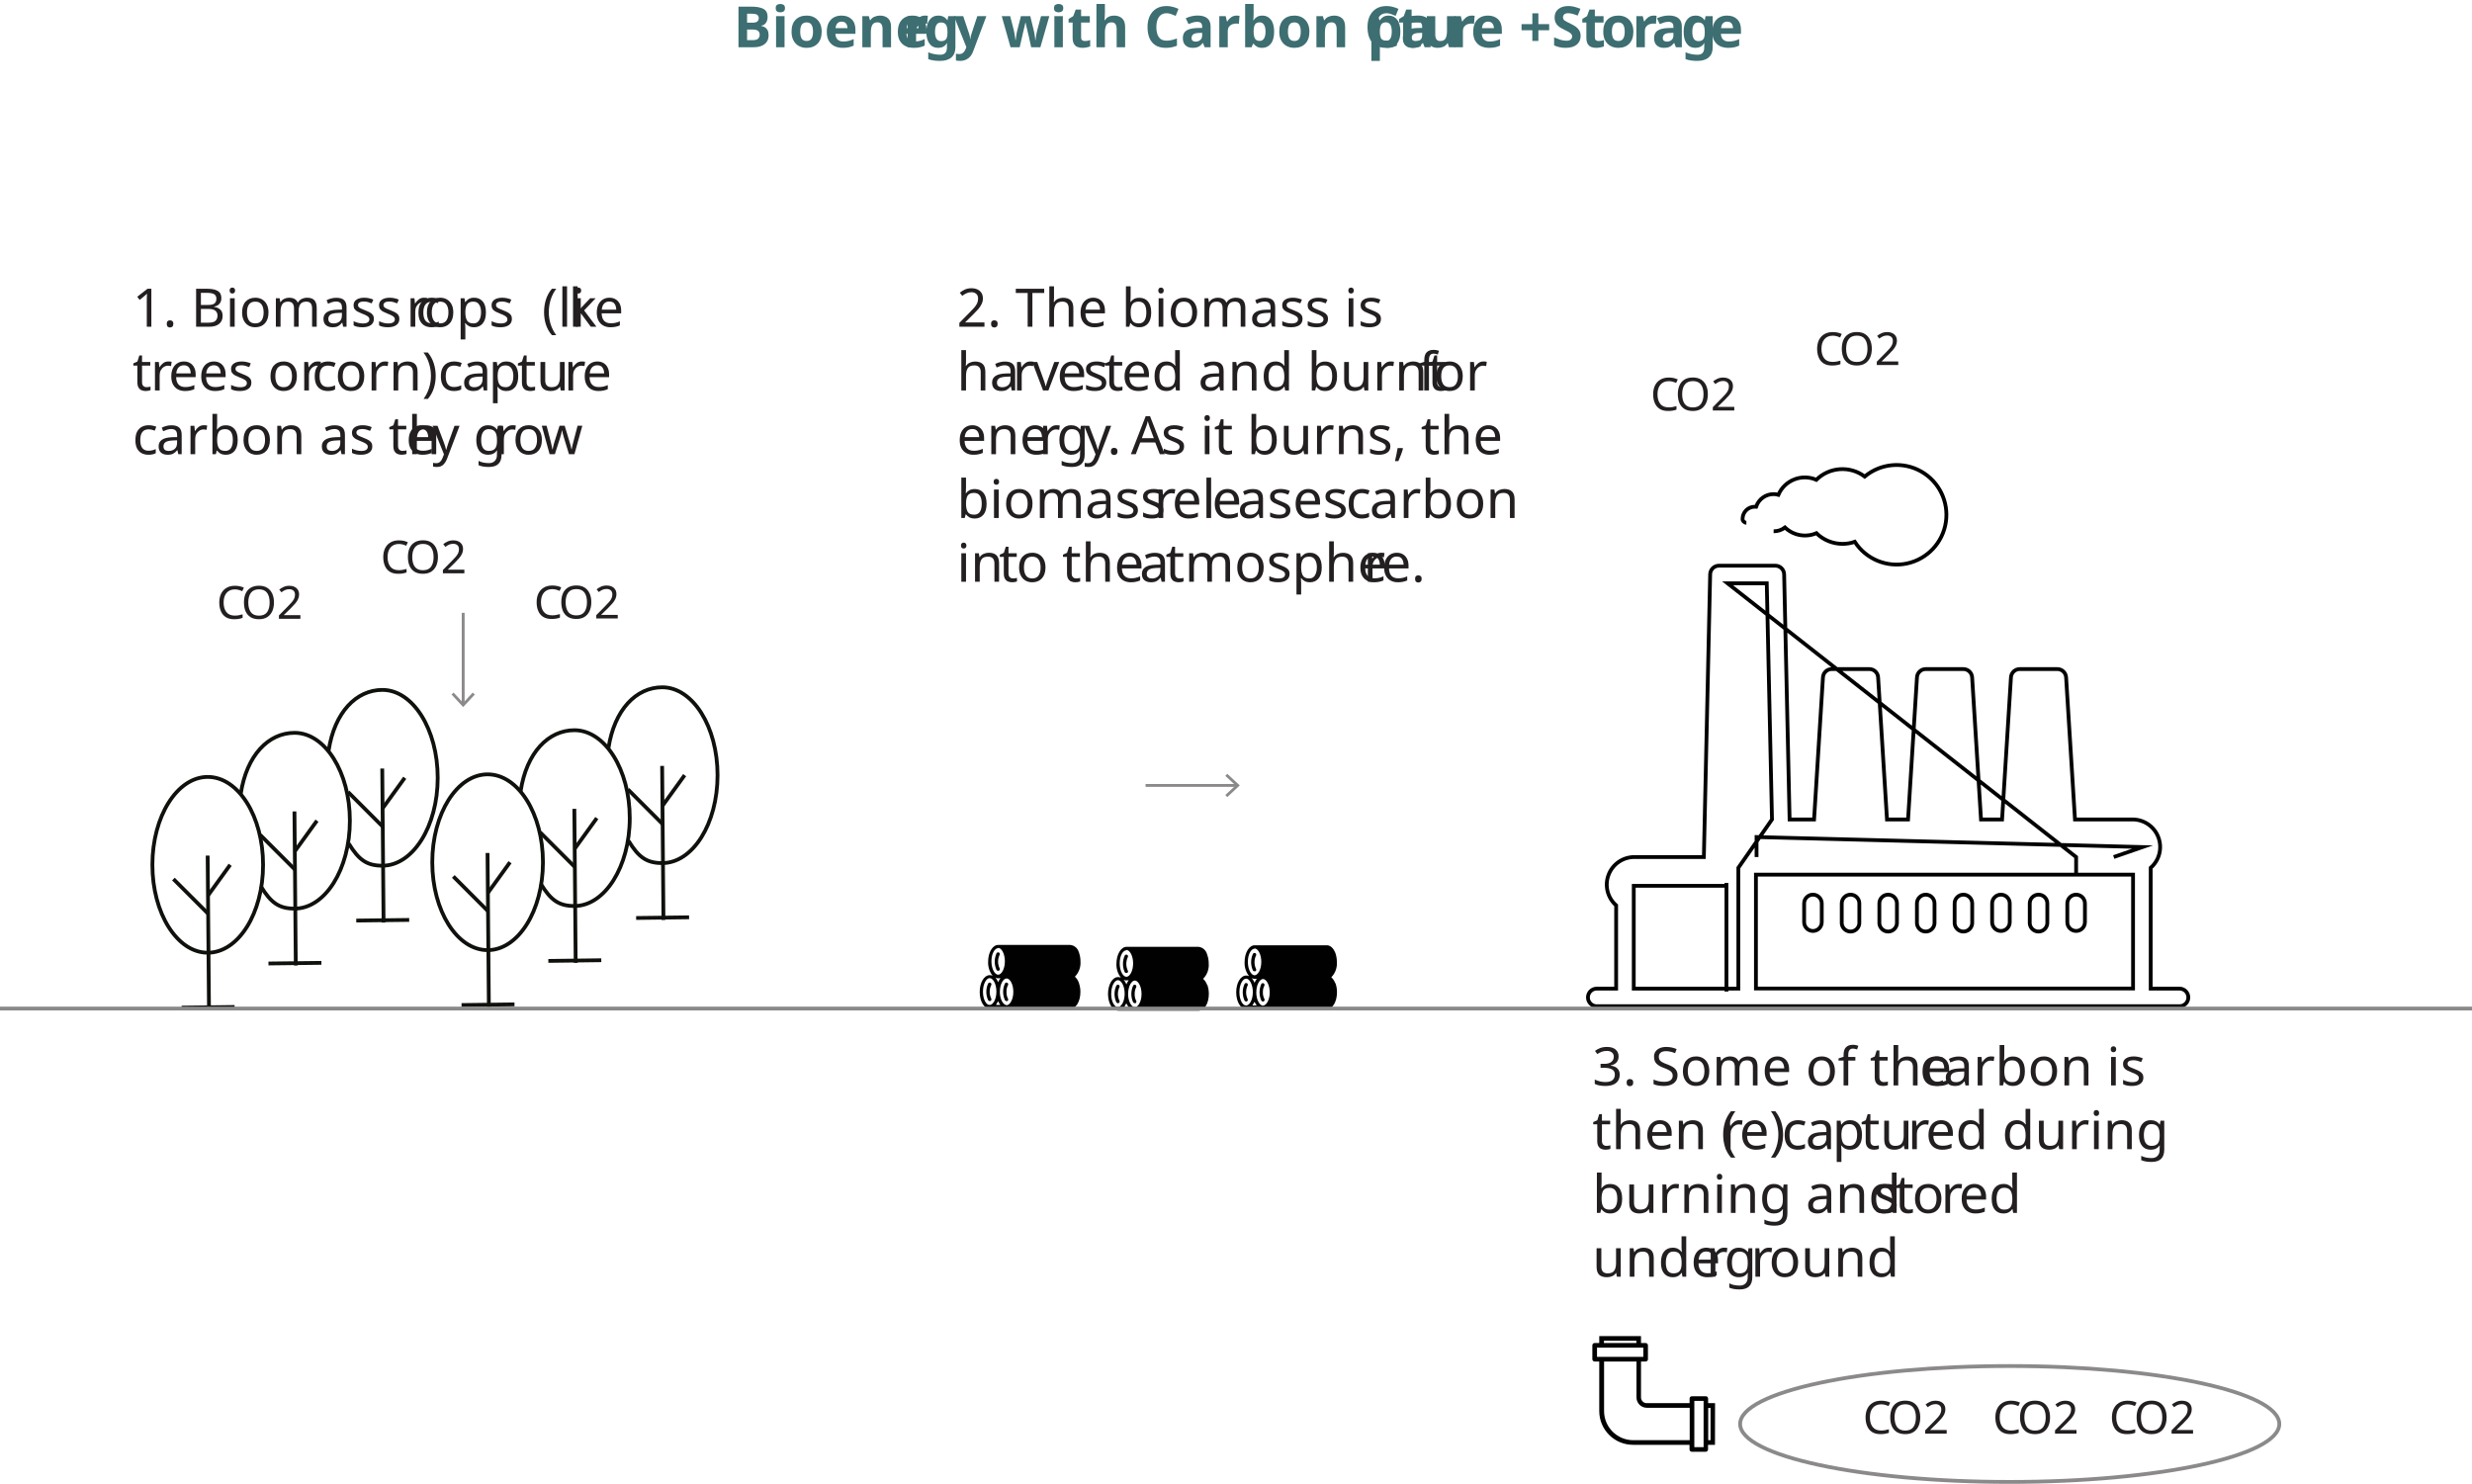
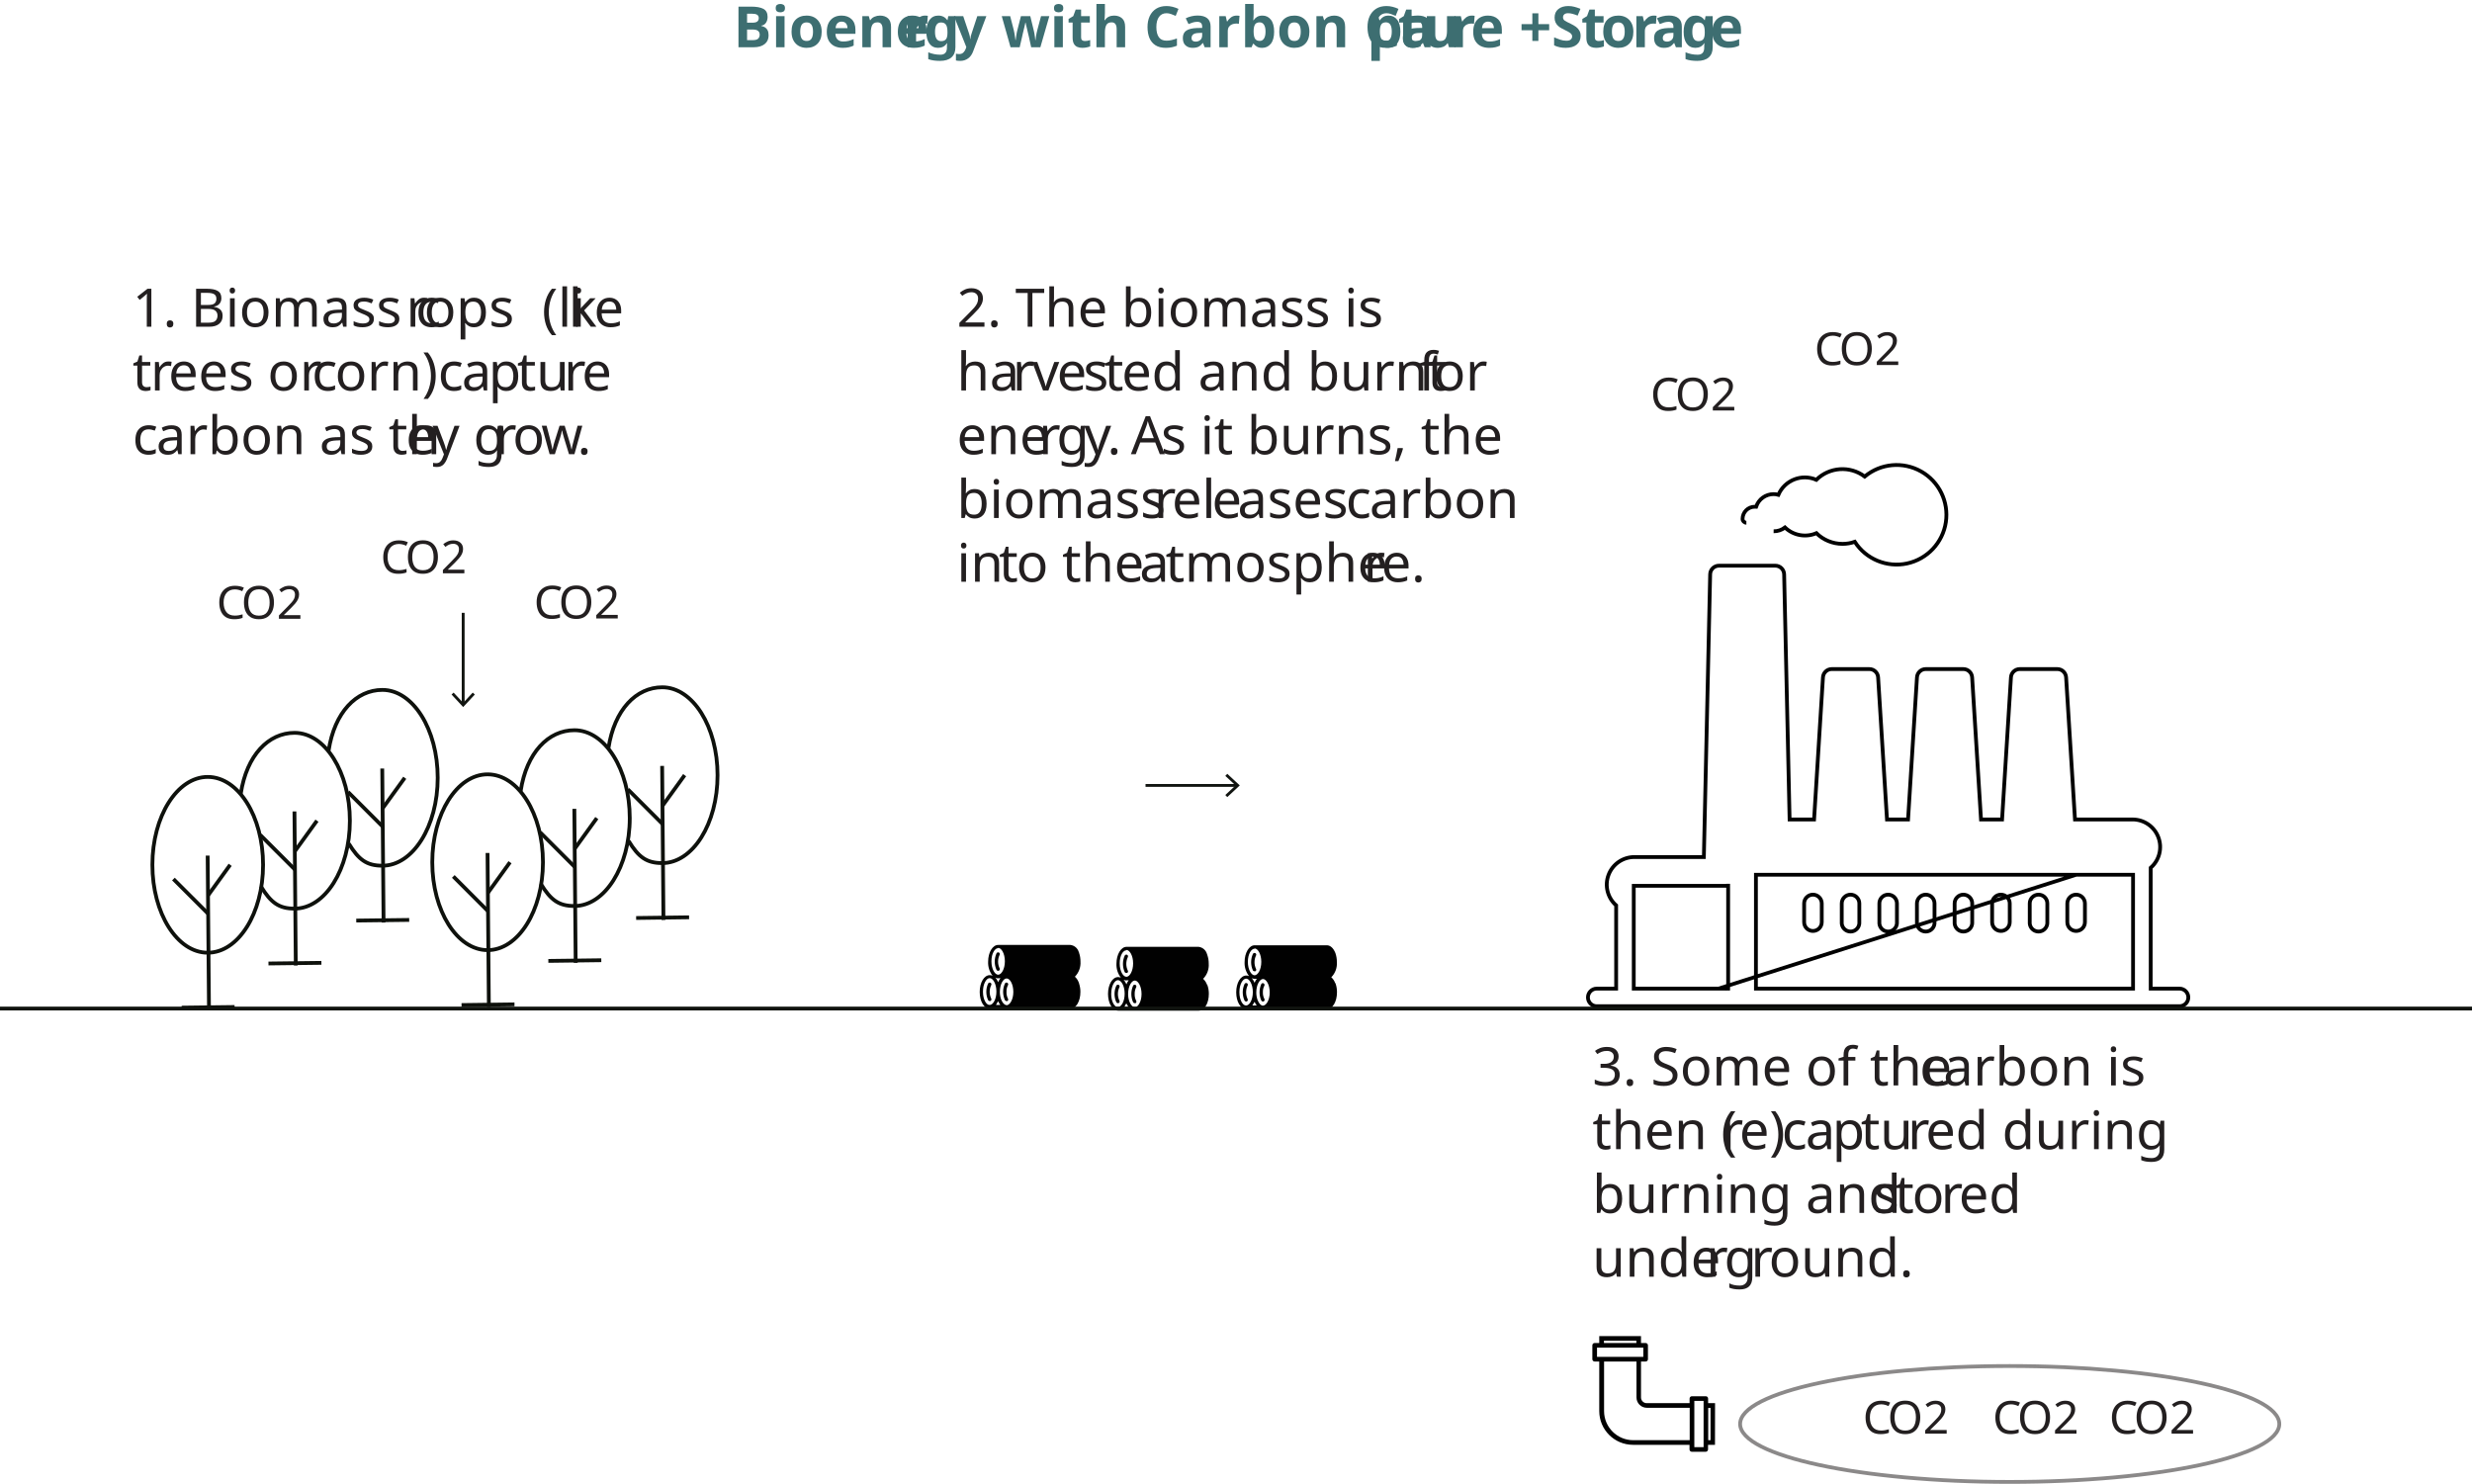
<svg xmlns="http://www.w3.org/2000/svg" viewBox="0 0 651.29 390.99">
  <defs>
-     <style>.cls-1,.cls-11,.cls-18,.cls-20{fill:none;stroke-miterlimit:10;}.cls-1{stroke:#010101;}.cls-2{font-size:14px;}.cls-2,.cls-9{fill:#231f20;font-family:SourceSansPro-Regular, Source Sans Pro;}.cls-3{letter-spacing:-0.01em;}.cls-4{letter-spacing:-0.01em;}.cls-5{letter-spacing:-0.02em;}.cls-6{letter-spacing:0em;}.cls-7{letter-spacing:-0.02em;}.cls-8{letter-spacing:-0.01em;}.cls-9{font-size:12px;}.cls-10{letter-spacing:-0.03em;}.cls-11,.cls-18{stroke:#8b8989;}.cls-12{fill:#010101;}.cls-13{letter-spacing:0.03em;}.cls-14{letter-spacing:0em;}.cls-15{letter-spacing:0.01em;}.cls-16{letter-spacing:-0.03em;}.cls-17{letter-spacing:0.02em;}.cls-18{stroke-width:0.75px;}.cls-19{fill:#8b8989;}.cls-20{stroke:#0e110c;}.cls-21{letter-spacing:-0.02em;}.cls-22{letter-spacing:-0.02em;}.cls-23{letter-spacing:-0.02em;}.cls-24{letter-spacing:0em;}.cls-25{letter-spacing:0.01em;}.cls-26{letter-spacing:-0.03em;}.cls-27{font-size:15px;fill:#3d6e71;font-family:SourceSansPro-SemiBold, Source Sans Pro;font-weight:600;}.cls-28{letter-spacing:-0.01em;}.cls-29{letter-spacing:0.01em;}.cls-30{letter-spacing:-0.02em;}.cls-31{letter-spacing:-0.01em;}.cls-32{letter-spacing:0em;}.cls-33{letter-spacing:-0.03em;}.cls-34{letter-spacing:-0.02em;}.cls-35{letter-spacing:-0.02em;}</style>
+     <style>.cls-1,.cls-11,.cls-18,.cls-20,.cls-28{fill:none;stroke-miterlimit:10;}.cls-1{stroke:#010101;}.cls-2{font-size:14px;}.cls-2,.cls-9{fill:#231f20;font-family:SourceSansPro-Regular, Source Sans Pro;}.cls-3{letter-spacing:-0.01em;}.cls-4{letter-spacing:-0.01em;}.cls-5{letter-spacing:-0.02em;}.cls-6{letter-spacing:0em;}.cls-7{letter-spacing:-0.02em;}.cls-8{letter-spacing:-0.01em;}.cls-9{font-size:12px;}.cls-10{letter-spacing:-0.03em;}.cls-11{stroke:#8b8989;}.cls-12{fill:#010101;}.cls-13{letter-spacing:0.03em;}.cls-14{letter-spacing:0em;}.cls-15{letter-spacing:0.01em;}.cls-16{letter-spacing:-0.03em;}.cls-17{letter-spacing:0.02em;}.cls-18,.cls-28{stroke:#111410;}.cls-18{stroke-width:0.75px;}.cls-19{fill:#111410;}.cls-20{stroke:#0e110c;}.cls-21{letter-spacing:-0.02em;}.cls-22{letter-spacing:-0.02em;}.cls-23{letter-spacing:-0.02em;}.cls-24{letter-spacing:0em;}.cls-25{letter-spacing:0.01em;}.cls-26{letter-spacing:-0.04em;}.cls-27{letter-spacing:-0.03em;}.cls-29{font-size:15px;fill:#3d6e71;font-family:SourceSansPro-SemiBold, Source Sans Pro;font-weight:600;}.cls-30{letter-spacing:-0.01em;}.cls-31{letter-spacing:0.01em;}.cls-32{letter-spacing:-0.02em;}.cls-33{letter-spacing:-0.01em;}.cls-34{letter-spacing:0em;}.cls-35{letter-spacing:-0.03em;}.cls-36{letter-spacing:-0.02em;}.cls-37{letter-spacing:-0.02em;}</style>
  </defs>
  <g id="Layer_3" data-name="Layer 3">
-     <path class="cls-1" d="M632.94,299.51h-7.59V267.67a7.26,7.26,0,0,0-4.79-12.73H605.4l-2.34-37.45a2.32,2.32,0,0,0-2.31-2.18h-9.91a2.32,2.32,0,0,0-2.31,2.18l-2.34,37.45h-5.55l-2.34-37.45a2.32,2.32,0,0,0-2.32-2.18h-9.9a2.31,2.31,0,0,0-2.31,2.18l-2.35,37.45h-5.55l-2.34-37.45a2.31,2.31,0,0,0-2.31-2.18h-9.91a2.32,2.32,0,0,0-2.31,2.18l-2.34,37.45h-6.45l-1.44-64.6a2.32,2.32,0,0,0-2.31-2.27H511.6a2.32,2.32,0,0,0-2.32,2.27l-1.66,74.5H489.31a7.27,7.27,0,0,0-4.8,12.73v21.94H479.4a2.32,2.32,0,0,0,0,4.64H632.94a2.32,2.32,0,0,0,0-4.64Zm-120,0H489.15V272.42h.21m-.21,0h24.43m-2.09,27.09,5.22,0,0-31.84,8.86-12.73-1.38-62.23-10.33,0,91.84,72.13,0,4.64h15v30H521.34v-30H605.7m9.91-4.64,7.59-2.63-101.7-2.64,0,5.27" transform="translate(-58.71 -39.01)" />
+     <path class="cls-1" d="M632.94,299.51h-7.59V267.67a7.26,7.26,0,0,0-4.79-12.73H605.4l-2.34-37.45a2.32,2.32,0,0,0-2.31-2.18h-9.91a2.32,2.32,0,0,0-2.31,2.18l-2.34,37.45h-5.55l-2.34-37.45a2.32,2.32,0,0,0-2.32-2.18h-9.9a2.31,2.31,0,0,0-2.31,2.18l-2.35,37.45h-5.55l-2.34-37.45a2.31,2.31,0,0,0-2.31-2.18h-9.91a2.32,2.32,0,0,0-2.31,2.18l-2.34,37.45h-6.45l-1.44-64.6a2.32,2.32,0,0,0-2.31-2.27H511.6a2.32,2.32,0,0,0-2.32,2.27l-1.66,74.5H489.31a7.27,7.27,0,0,0-4.8,12.73v21.94H479.4a2.32,2.32,0,0,0,0,4.64H632.94a2.32,2.32,0,0,0,0-4.64Zm-119.36,0H489.15V272.42h.21m-.21,0h24.43m-2.09,27.09,94.21-30h15v30H521.34v-30H605.7" transform="translate(-58.71 -39.01)" />
    <path class="cls-1" d="M523.16,173.92" transform="translate(-58.71 -39.01)" />
    <path class="cls-1" d="M522.61,174.76" transform="translate(-58.71 -39.01)" />
    <path class="cls-1" d="M521.61,174.73" transform="translate(-58.71 -39.01)" />
    <path class="cls-1" d="M519.84,175.73" transform="translate(-58.71 -39.01)" />
    <path class="cls-1" d="M526,179a4.82,4.82,0,0,0,3-1,7.6,7.6,0,0,0,8.27,1.5,9.83,9.83,0,0,0,6.88,2.82,9.58,9.58,0,0,0,3.23-.55A13.12,13.12,0,1,0,550,164.58a9.79,9.79,0,0,0-12.75.86,7.6,7.6,0,0,0-10,3.95,4.51,4.51,0,0,0-1.26-.18,4.85,4.85,0,0,0-4.6,3.32,2.06,2.06,0,0,0-.35,0,3.22,3.22,0,0,0-3.22,3.22,1,1,0,0,0,1,1" transform="translate(-58.71 -39.01)" />
    <path class="cls-1" d="M526,176.9" transform="translate(-58.71 -39.01)" />
    <path class="cls-1" d="M529.79,175.82" transform="translate(-58.71 -39.01)" />
    <path class="cls-1" d="M534.19,178" transform="translate(-58.71 -39.01)" />
    <path class="cls-1" d="M536.93,177.28" transform="translate(-58.71 -39.01)" />
    <path class="cls-1" d="M544.08,180.2" transform="translate(-58.71 -39.01)" />
    <path class="cls-1" d="M547.32,179.48" transform="translate(-58.71 -39.01)" />
    <path class="cls-1" d="M558.36,185.69" transform="translate(-58.71 -39.01)" />
    <path class="cls-1" d="M558.36,163.58" transform="translate(-58.71 -39.01)" />
    <path class="cls-1" d="M550.69,166.68" transform="translate(-58.71 -39.01)" />
    <path class="cls-1" d="M549.29,166.7" transform="translate(-58.71 -39.01)" />
    <path class="cls-1" d="M544.08,164.68" transform="translate(-58.71 -39.01)" />
    <path class="cls-1" d="M536.36,274.75a2.32,2.32,0,0,0-2.32,2.32V282a2.32,2.32,0,1,0,4.64,0v-4.95A2.32,2.32,0,0,0,536.36,274.75Z" transform="translate(-58.71 -39.01)" />
    <path class="cls-1" d="M546.27,274.75a2.32,2.32,0,0,0-2.32,2.32V282a2.32,2.32,0,1,0,4.63,0v-4.95A2.31,2.31,0,0,0,546.27,274.75Z" transform="translate(-58.71 -39.01)" />
    <path class="cls-1" d="M556.17,274.75a2.31,2.31,0,0,0-2.31,2.32V282a2.32,2.32,0,1,0,4.63,0v-4.95A2.32,2.32,0,0,0,556.17,274.75Z" transform="translate(-58.71 -39.01)" />
    <path class="cls-1" d="M566.08,274.75a2.32,2.32,0,0,0-2.32,2.32V282a2.32,2.32,0,1,0,4.63,0v-4.95A2.31,2.31,0,0,0,566.08,274.75Z" transform="translate(-58.71 -39.01)" />
    <path class="cls-1" d="M576,274.75a2.31,2.31,0,0,0-2.31,2.32V282a2.32,2.32,0,1,0,4.63,0v-4.95A2.32,2.32,0,0,0,576,274.75Z" transform="translate(-58.71 -39.01)" />
    <path class="cls-1" d="M585.89,274.75a2.32,2.32,0,0,0-2.32,2.32V282a2.32,2.32,0,0,0,4.64,0v-4.95A2.32,2.32,0,0,0,585.89,274.75Z" transform="translate(-58.71 -39.01)" />
    <path class="cls-1" d="M595.8,274.75a2.32,2.32,0,0,0-2.32,2.32V282a2.32,2.32,0,1,0,4.63,0v-4.95A2.31,2.31,0,0,0,595.8,274.75Z" transform="translate(-58.71 -39.01)" />
    <path class="cls-1" d="M605.7,274.75a2.32,2.32,0,0,0-2.32,2.32V282a2.32,2.32,0,1,0,4.64,0v-4.95A2.32,2.32,0,0,0,605.7,274.75Z" transform="translate(-58.71 -39.01)" />
-     <line class="cls-1" x1="454.86" y1="232.64" x2="454.86" y2="261.27" />
+     <line class="cls-1" x1="455.31" y1="232.88" x2="455.31" y2="261" />
    <text class="cls-2" transform="translate(419.54 286.01)">3. Some of the <tspan class="cls-3" x="86.22" y="0">c</tspan>
      <tspan x="92.47" y="0">arbon is </tspan>
      <tspan x="0" y="16.8">then (</tspan>
      <tspan class="cls-3" x="33.99" y="16.8">r</tspan>
      <tspan x="38.71" y="16.8">e)</tspan>
      <tspan class="cls-4" x="49.89" y="16.8">c</tspan>
      <tspan x="56.14" y="16.8">a</tspan>
      <tspan class="cls-5" x="63.19" y="16.8">p</tspan>
      <tspan class="cls-6" x="70.73" y="16.8">tu</tspan>
      <tspan class="cls-3" x="83.07" y="16.8">r</tspan>
      <tspan x="87.79" y="16.8">ed during </tspan>
      <tspan x="0" y="33.6">burning and </tspan>
      <tspan class="cls-7" x="74.11" y="33.6">s</tspan>
      <tspan class="cls-8" x="79.7" y="33.6">t</tspan>
      <tspan x="84.24" y="33.6">o</tspan>
      <tspan class="cls-3" x="91.82" y="33.6">r</tspan>
      <tspan x="96.54" y="33.6">ed </tspan>
      <tspan x="0" y="50.4">unde</tspan>
      <tspan class="cls-3" x="29.99" y="50.4">r</tspan>
      <tspan x="34.71" y="50.4">g</tspan>
      <tspan class="cls-4" x="41.76" y="50.4">r</tspan>
-       <tspan x="46.48" y="50.4">ound</tspan>
+       <tspan x="46.48" y="50.4">ound.</tspan>
    </text>
    <text class="cls-9" transform="translate(434.82 108.17)">
      <tspan class="cls-10">C</tspan>
      <tspan x="6.5" y="0">O2</tspan>
    </text>
    <text class="cls-9" transform="translate(478.02 96.19)">
      <tspan class="cls-10">C</tspan>
      <tspan x="6.5" y="0">O2</tspan>
    </text>
    <ellipse class="cls-11" cx="529.49" cy="375.22" rx="71.03" ry="15.27" />
    <text class="cls-9" transform="translate(490.78 377.77)">
      <tspan class="cls-10">C</tspan>
      <tspan x="6.5" y="0">O2</tspan>
    </text>
    <text class="cls-9" transform="translate(524.98 377.77)">
      <tspan class="cls-10">C</tspan>
      <tspan x="6.5" y="0">O2</tspan>
    </text>
    <text class="cls-9" transform="translate(555.69 377.77)">
      <tspan class="cls-10">C</tspan>
      <tspan x="6.5" y="0">O2</tspan>
    </text>
    <path class="cls-12" d="M510.57,408.74h-1.83v-1.21a.61.61,0,0,0-.61-.61h-3.66a.61.61,0,0,0-.61.61v1.21H492.57a1.5,1.5,0,0,1-1.51-1.5v-9.47h1.22a.61.61,0,0,0,.61-.61V393.5a.62.62,0,0,0-.61-.61h-1.22v-1.82h-11v1.82h-1.21a.61.61,0,0,0-.61.61v3.66a.61.61,0,0,0,.61.61h1.21v13.07a8.9,8.9,0,0,0,8.89,8.88h14.89v1.22a.61.61,0,0,0,.61.61h3.66a.62.62,0,0,0,.61-.61v-1.22h1.83ZM481.3,392.28h8.54v.61H481.3Zm-1.83,4.27v-2.44h12.2v2.44h-12.2ZM489,418.5a7.68,7.68,0,0,1-7.67-7.66V397.77h8.54v9.47a2.72,2.72,0,0,0,2.73,2.72h11.29v8.54Zm18.55,1.83h-2.44V408.14h2.44v12.19Zm1.83-1.83h-.61V410h.61Z" transform="translate(-58.71 -39.01)" />
  </g>
  <g id="Layer_2" data-name="Layer 2">
    <text class="cls-2" transform="translate(252.09 86.09)">2. The biomass is <tspan x="0" y="16.8">ha</tspan>
      <tspan class="cls-13" x="14.67" y="16.8">r</tspan>
      <tspan class="cls-14" x="19.88" y="16.8">v</tspan>
      <tspan x="26.36" y="16.8">e</tspan>
      <tspan class="cls-7" x="33.31" y="16.8">s</tspan>
      <tspan class="cls-8" x="38.89" y="16.8">t</tspan>
      <tspan x="43.43" y="16.8">ed and burnt </tspan>
      <tspan class="cls-3" x="121.63" y="16.8">f</tspan>
      <tspan x="125.58" y="16.8">or </tspan>
      <tspan x="0" y="33.6">ene</tspan>
      <tspan class="cls-3" x="21.55" y="33.6">r</tspan>
      <tspan class="cls-15" x="26.26" y="33.6">g</tspan>
      <tspan class="cls-16" x="33.53" y="33.6">y</tspan>
      <tspan x="39.58" y="33.6">. </tspan>
      <tspan class="cls-17" x="45.86" y="33.6">A</tspan>
      <tspan x="53.8" y="33.6">s it burns, the </tspan>
      <tspan x="0" y="50.4">biomass </tspan>
      <tspan class="cls-3" x="51.97" y="50.4">r</tspan>
      <tspan x="56.68" y="50.4">el</tspan>
      <tspan class="cls-8" x="67.2" y="50.4">e</tspan>
      <tspan x="73.95" y="50.4">ases </tspan>
      <tspan class="cls-4" x="102.48" y="50.4">c</tspan>
      <tspan x="108.72" y="50.4">arbon </tspan>
      <tspan x="0" y="67.2">in</tspan>
      <tspan class="cls-8" x="11.1" y="67.2">t</tspan>
      <tspan x="15.64" y="67.2">o the </tspan>
      <tspan class="cls-8" x="48.12" y="67.2">a</tspan>
      <tspan x="54.98" y="67.2">tmosphe</tspan>
      <tspan class="cls-3" x="107.1" y="67.2">r</tspan>
      <tspan x="111.82" y="67.2">e.</tspan>
    </text>
    <path class="cls-12" d="M319.68,302.75a.45.45,0,0,0,.18-.62,4.12,4.12,0,0,1,0-3.54.45.45,0,0,0-.18-.62.49.49,0,0,0-.62.17,5.25,5.25,0,0,0,0,4.43.55.55,0,0,0,.4.22C319.55,302.79,319.64,302.79,319.68,302.75Z" transform="translate(-58.71 -39.01)" />
    <path class="cls-12" d="M323.89,300.36a3.5,3.5,0,0,1,.39-1.77.45.45,0,1,0-.79-.45,5.25,5.25,0,0,0,0,4.43.53.53,0,0,0,.4.22.38.38,0,0,0,.22,0,.44.44,0,0,0,.17-.62A3.54,3.54,0,0,1,323.89,300.36Z" transform="translate(-58.71 -39.01)" />
    <path class="cls-12" d="M334.06,297.7h-2.65a.45.45,0,0,0,0,.89h2.65a.45.45,0,1,0,0-.89Z" transform="translate(-58.71 -39.01)" />
    <path class="cls-12" d="M342.91,297.85a3.78,3.78,0,0,0-1-1.48,5.19,5.19,0,0,0,1.47-4,6.85,6.85,0,0,0-.36-2.25.4.4,0,0,0-.09-.25A2.6,2.6,0,0,0,340.7,288h-19c-1.46,0-2.65,1.94-2.65,4.42a5.6,5.6,0,0,0,1.18,3.71,1.74,1.74,0,0,0-.74-.17c-1.51,0-2.66,1.95-2.66,4.43s1.15,4.42,2.66,4.42H340.7c1.51,0,2.66-1.94,2.66-4.42a6.81,6.81,0,0,0-.36-2.25A.45.45,0,0,0,342.91,297.85Zm-19,6h-.08c-.5-.05-1-.6-1.35-1.48v0a5.8,5.8,0,0,1-.34-2c0-2.08.93-3.54,1.78-3.54s1.77,1.46,1.77,3.54S324.73,303.9,323.89,303.9Zm-2.22-7.08h.6a4.24,4.24,0,0,0-.6,1.05,4,4,0,0,0-.73-1.22A1.7,1.7,0,0,0,321.67,296.82Zm0-8c.84,0,1.77,1.46,1.77,3.54s-.93,3.54-1.77,3.54-1.77-1.46-1.77-3.54S320.83,288.85,321.67,288.85Zm-4,11.51c0-2.08.93-3.54,1.77-3.54s1.77,1.46,1.77,3.54-.87,3.44-1.69,3.53h-.08C318.62,303.9,317.69,302.44,317.69,300.36Zm3.64,3.17a3.63,3.63,0,0,0,.27-.52h.14a4,4,0,0,0,.53.89H321.1Z" transform="translate(-58.71 -39.01)" />
    <path class="cls-12" d="M336.72,300.36a.41.41,0,0,0-.44-.44H335a.41.41,0,0,0-.44.44.41.41,0,0,0,.44.44h1.33A.42.42,0,0,0,336.72,300.36Z" transform="translate(-58.71 -39.01)" />
    <path class="cls-12" d="M332.74,300.36a.42.42,0,0,0-.45-.44h-4.42a.41.41,0,0,0-.44.44.41.41,0,0,0,.44.44h4.42A.42.42,0,0,0,332.74,300.36Z" transform="translate(-58.71 -39.01)" />
    <path class="cls-12" d="M340.26,302.13h-3.54a.44.44,0,0,0,0,.88h3.54a.44.44,0,1,0,0-.88Z" transform="translate(-58.71 -39.01)" />
    <path class="cls-12" d="M333.62,302.13h-.88a.44.44,0,1,0,0,.88h.88a.44.44,0,1,0,0-.88Z" transform="translate(-58.71 -39.01)" />
    <path class="cls-12" d="M321.67,294.83a1.49,1.49,0,0,0,.22-.05.45.45,0,0,0,.18-.62,4.12,4.12,0,0,1,0-3.54.45.45,0,0,0-.18-.62.49.49,0,0,0-.62.18,5.33,5.33,0,0,0,0,4.42A.53.53,0,0,0,321.67,294.83Z" transform="translate(-58.71 -39.01)" />
    <path class="cls-12" d="M337.16,295.05h3.54a.45.45,0,1,0,0-.89h-3.54a.45.45,0,0,0,0,.89Z" transform="translate(-58.71 -39.01)" />
    <path class="cls-12" d="M335,294.16h-4.43a.45.45,0,0,0,0,.89H335a.45.45,0,0,0,0-.89Z" transform="translate(-58.71 -39.01)" />
    <path class="cls-12" d="M353.46,303.3a.44.44,0,0,0,.18-.61,4.14,4.14,0,0,1,0-3.55.44.44,0,0,0-.18-.61.49.49,0,0,0-.62.17,5.25,5.25,0,0,0,0,4.43.53.53,0,0,0,.4.22A.3.3,0,0,0,353.46,303.3Z" transform="translate(-58.71 -39.01)" />
    <path class="cls-12" d="M357.66,300.92a3.56,3.56,0,0,1,.4-1.78.47.47,0,0,0-.18-.61.49.49,0,0,0-.62.17,5.35,5.35,0,0,0,0,4.43.55.55,0,0,0,.4.22c.09,0,.18,0,.22,0a.45.45,0,0,0,.18-.62A3.54,3.54,0,0,1,357.66,300.92Z" transform="translate(-58.71 -39.01)" />
    <path class="cls-12" d="M367.84,298.26h-2.65a.42.42,0,0,0-.45.44.42.42,0,0,0,.45.44h2.65a.41.41,0,0,0,.44-.44A.41.41,0,0,0,367.84,298.26Z" transform="translate(-58.71 -39.01)" />
    <path class="cls-12" d="M376.69,298.41a3.69,3.69,0,0,0-1-1.48,5.15,5.15,0,0,0,1.48-4,6.81,6.81,0,0,0-.36-2.25.54.54,0,0,0-.09-.26,2.61,2.61,0,0,0-2.21-1.92h-19c-1.46,0-2.65,2-2.65,4.43a5.6,5.6,0,0,0,1.17,3.7,1.84,1.84,0,0,0-.73-.16c-1.51,0-2.66,1.95-2.66,4.43s1.15,4.42,2.66,4.42h21.24c1.51,0,2.66-1.95,2.66-4.42a6.91,6.91,0,0,0-.36-2.26A.5.5,0,0,0,376.69,298.41Zm-19,6h-.08c-.49-.05-1-.6-1.34-1.48v0a5.8,5.8,0,0,1-.34-2c0-2.08.93-3.55,1.77-3.55s1.77,1.47,1.77,3.55S358.5,304.46,357.66,304.46Zm-2.21-7.09h.6a4,4,0,0,0-.6,1.06,3.75,3.75,0,0,0-.74-1.22A1.73,1.73,0,0,0,355.45,297.37Zm0-8c.84,0,1.77,1.46,1.77,3.54s-.93,3.54-1.77,3.54-1.77-1.46-1.77-3.54S354.61,289.41,355.45,289.41Zm-4,11.51c0-2.09.93-3.55,1.77-3.55s1.77,1.46,1.77,3.55-.87,3.44-1.69,3.53h-.08C352.4,304.46,351.47,303,351.47,300.92Zm3.64,3.17a3.63,3.63,0,0,0,.27-.52h.14a4.28,4.28,0,0,0,.53.89h-1.17Z" transform="translate(-58.71 -39.01)" />
    <path class="cls-12" d="M370.5,300.92a.42.42,0,0,0-.44-.45h-1.33a.45.45,0,0,0,0,.89h1.33A.42.42,0,0,0,370.5,300.92Z" transform="translate(-58.71 -39.01)" />
    <path class="cls-12" d="M366.51,300.92a.42.42,0,0,0-.44-.45h-4.42a.45.45,0,1,0,0,.89h4.42A.41.41,0,0,0,366.51,300.92Z" transform="translate(-58.71 -39.01)" />
    <path class="cls-12" d="M374,302.69H370.5a.41.41,0,0,0-.44.44.41.41,0,0,0,.44.44H374a.42.42,0,0,0,.44-.44A.41.41,0,0,0,374,302.69Z" transform="translate(-58.71 -39.01)" />
    <path class="cls-12" d="M367.4,302.69h-.89a.41.41,0,0,0-.44.44.42.42,0,0,0,.44.44h.89a.41.41,0,0,0,.44-.44A.41.41,0,0,0,367.4,302.69Z" transform="translate(-58.71 -39.01)" />
    <path class="cls-12" d="M355.45,295.38a1.81,1.81,0,0,0,.22,0,.45.45,0,0,0,.18-.62,4.12,4.12,0,0,1,0-3.54.45.45,0,0,0-.18-.62.48.48,0,0,0-.62.18,5.33,5.33,0,0,0,0,4.42A.55.55,0,0,0,355.45,295.38Z" transform="translate(-58.71 -39.01)" />
    <path class="cls-12" d="M370.94,295.6h3.54a.41.41,0,0,0,.44-.44.41.41,0,0,0-.44-.44h-3.54a.41.41,0,0,0-.44.44A.41.41,0,0,0,370.94,295.6Z" transform="translate(-58.71 -39.01)" />
    <path class="cls-12" d="M368.73,294.72H364.3a.42.42,0,0,0-.44.44.41.41,0,0,0,.44.44h4.43a.41.41,0,0,0,.44-.44A.42.42,0,0,0,368.73,294.72Z" transform="translate(-58.71 -39.01)" />
    <path class="cls-12" d="M387.24,302.86a.44.44,0,0,0,.17-.62,4.21,4.21,0,0,1,0-3.54.44.44,0,0,0-.17-.62.49.49,0,0,0-.62.18,5.25,5.25,0,0,0,0,4.43.53.53,0,0,0,.4.22A.32.32,0,0,0,387.24,302.86Z" transform="translate(-58.71 -39.01)" />
    <path class="cls-12" d="M391.44,300.47a3.5,3.5,0,0,1,.4-1.77.46.46,0,0,0-.8-.44,5.35,5.35,0,0,0,0,4.43.55.55,0,0,0,.4.22c.09,0,.18,0,.22-.05a.45.45,0,0,0,.18-.62A3.47,3.47,0,0,1,391.44,300.47Z" transform="translate(-58.71 -39.01)" />
    <path class="cls-12" d="M401.62,297.82H399a.44.44,0,1,0,0,.88h2.65a.44.44,0,0,0,0-.88Z" transform="translate(-58.71 -39.01)" />
    <path class="cls-12" d="M410.46,298a3.52,3.52,0,0,0-1-1.48,5.15,5.15,0,0,0,1.47-4,6.92,6.92,0,0,0-.35-2.26.43.43,0,0,0-.1-.25c-.47-1.17-1.26-1.92-2.2-1.92h-19c-1.46,0-2.66,1.95-2.66,4.43a5.57,5.57,0,0,0,1.18,3.7,1.69,1.69,0,0,0-.73-.16c-1.51,0-2.66,1.94-2.66,4.42s1.15,4.43,2.66,4.43h21.24c1.5,0,2.65-1.95,2.65-4.43a6.9,6.9,0,0,0-.35-2.25A.4.4,0,0,0,410.46,298Zm-19,6h-.08c-.5-.05-1-.61-1.34-1.48v0a5.82,5.82,0,0,1-.34-2c0-2.08.93-3.54,1.77-3.54s1.77,1.46,1.77,3.54S392.28,304,391.44,304Zm-2.21-7.08h.59a4.12,4.12,0,0,0-.59,1.06,3.93,3.93,0,0,0-.74-1.22A1.86,1.86,0,0,0,389.23,296.93Zm0-8c.84,0,1.77,1.46,1.77,3.54s-.93,3.54-1.77,3.54-1.77-1.46-1.77-3.54S388.39,289,389.23,289Zm-4,11.5c0-2.08.92-3.54,1.77-3.54s1.77,1.46,1.77,3.54-.87,3.44-1.69,3.54H387C386.17,304,385.25,302.55,385.25,300.47Zm3.64,3.18c.09-.16.19-.34.27-.52h.14a4.17,4.17,0,0,0,.52.88h-1.17Z" transform="translate(-58.71 -39.01)" />
    <path class="cls-12" d="M404.28,300.47a.42.42,0,0,0-.45-.44h-1.32a.45.45,0,1,0,0,.89h1.32A.43.43,0,0,0,404.28,300.47Z" transform="translate(-58.71 -39.01)" />
    <path class="cls-12" d="M400.29,300.47a.41.41,0,0,0-.44-.44h-4.43a.45.45,0,0,0,0,.89h4.43A.42.42,0,0,0,400.29,300.47Z" transform="translate(-58.71 -39.01)" />
    <path class="cls-12" d="M407.82,302.24h-3.54a.45.45,0,1,0,0,.89h3.54a.45.45,0,0,0,0-.89Z" transform="translate(-58.71 -39.01)" />
    <path class="cls-12" d="M401.18,302.24h-.89a.45.45,0,0,0,0,.89h.89a.45.45,0,0,0,0-.89Z" transform="translate(-58.71 -39.01)" />
    <path class="cls-12" d="M389.23,294.94a1.81,1.81,0,0,0,.22,0,.45.45,0,0,0,.18-.62,4.12,4.12,0,0,1,0-3.54.45.45,0,0,0-.18-.62.49.49,0,0,0-.62.17,5.25,5.25,0,0,0,0,4.43A.55.55,0,0,0,389.23,294.94Z" transform="translate(-58.71 -39.01)" />
    <path class="cls-12" d="M404.72,295.16h3.54a.42.42,0,0,0,.44-.44.41.41,0,0,0-.44-.44h-3.54a.41.41,0,0,0-.44.44A.41.41,0,0,0,404.72,295.16Z" transform="translate(-58.71 -39.01)" />
    <path class="cls-12" d="M402.51,294.28h-4.43a.41.41,0,0,0-.44.44.41.41,0,0,0,.44.44h4.43a.42.42,0,0,0,.44-.44A.41.41,0,0,0,402.51,294.28Z" transform="translate(-58.71 -39.01)" />
    <line class="cls-18" x1="301.81" y1="206.96" x2="325.83" y2="206.96" />
    <polygon class="cls-19" points="323.35 210.03 322.83 209.48 325.54 206.96 322.83 204.45 323.35 203.9 326.64 206.96 323.35 210.03" />
  </g>
  <g id="Layer_1" data-name="Layer 1">
    <line class="cls-20" x1="54.71" y1="225.45" x2="55.06" y2="266.03" />
    <line class="cls-20" x1="54.82" y1="235.93" x2="60.64" y2="227.88" />
    <line class="cls-20" x1="54.89" y1="240.82" x2="45.69" y2="231.63" />
    <ellipse class="cls-20" cx="54.73" cy="227.88" rx="14.58" ry="23.16" />
    <line class="cls-20" x1="47.86" y1="265.51" x2="61.81" y2="265.34" />
    <line class="cls-20" x1="77.58" y1="213.82" x2="77.93" y2="254.4" />
    <line class="cls-20" x1="77.69" y1="224.3" x2="83.51" y2="216.25" />
    <line class="cls-20" x1="77.76" y1="229.19" x2="68.56" y2="220" />
    <path class="cls-20" d="M127.46,272.59c2.65,4.32,4.76,5.84,8.86,5.84,8.05,0,14.57-10.37,14.57-23.16s-6.52-23.16-14.57-23.16c-6.86,0-12.61,5.87-14.17,16" transform="translate(-58.71 -39.01)" />
    <line class="cls-20" x1="70.73" y1="253.88" x2="84.68" y2="253.71" />
    <line class="cls-20" x1="100.71" y1="202.51" x2="101.06" y2="243.09" />
    <line class="cls-20" x1="100.82" y1="212.99" x2="106.64" y2="204.95" />
    <line class="cls-20" x1="100.89" y1="217.88" x2="91.7" y2="208.69" />
    <path class="cls-20" d="M150.59,261.28c2.65,4.32,4.76,5.84,8.86,5.84,8.05,0,14.58-10.37,14.58-23.16s-6.53-23.16-14.58-23.16c-6.86,0-12.61,5.87-14.16,16" transform="translate(-58.71 -39.01)" />
    <line class="cls-20" x1="93.86" y1="242.57" x2="107.81" y2="242.4" />
    <line class="cls-20" x1="128.45" y1="224.76" x2="128.8" y2="265.35" />
    <line class="cls-20" x1="128.56" y1="235.25" x2="134.37" y2="227.2" />
    <line class="cls-20" x1="128.62" y1="240.14" x2="119.43" y2="230.94" />
    <ellipse class="cls-20" cx="128.47" cy="227.2" rx="14.58" ry="23.16" />
    <line class="cls-20" x1="121.6" y1="264.83" x2="135.55" y2="264.65" />
    <line class="cls-20" x1="151.32" y1="213.13" x2="151.67" y2="253.71" />
    <line class="cls-20" x1="151.43" y1="223.62" x2="157.24" y2="215.57" />
    <line class="cls-20" x1="151.49" y1="228.5" x2="142.3" y2="219.31" />
    <path class="cls-20" d="M201.19,271.9c2.65,4.33,4.77,5.84,8.86,5.84,8,0,14.58-10.37,14.58-23.16s-6.53-23.16-14.58-23.16c-6.85,0-12.6,5.87-14.16,16" transform="translate(-58.71 -39.01)" />
    <line class="cls-20" x1="144.47" y1="253.2" x2="158.42" y2="253.02" />
    <line class="cls-20" x1="174.45" y1="201.82" x2="174.8" y2="242.41" />
    <line class="cls-20" x1="174.56" y1="212.31" x2="180.38" y2="204.26" />
    <line class="cls-20" x1="174.63" y1="217.2" x2="165.43" y2="208" />
    <path class="cls-20" d="M224.33,260.6c2.64,4.32,4.76,5.83,8.86,5.83,8.05,0,14.57-10.37,14.57-23.16s-6.52-23.16-14.57-23.16c-6.86,0-12.61,5.88-14.17,16" transform="translate(-58.71 -39.01)" />
    <line class="cls-20" x1="167.6" y1="241.89" x2="181.55" y2="241.71" />
    <text class="cls-2" transform="translate(34.91 86.09)">1. Biomass c<tspan class="cls-3" x="72.08" y="0">r</tspan>
      <tspan x="76.8" y="0" xml:space="preserve">ops  (li</tspan>
      <tspan class="cls-21" x="114.88" y="0">k</tspan>
      <tspan x="121.56" y="0">e </tspan>
      <tspan x="0" y="16.8">t</tspan>
      <tspan class="cls-3" x="4.73" y="16.8">r</tspan>
      <tspan x="9.45" y="16.8">ees or </tspan>
      <tspan class="cls-22" x="47.25" y="16.8">c</tspan>
      <tspan x="53.34" y="16.8">orn) </tspan>
      <tspan class="cls-4" x="80.48" y="16.8">c</tspan>
      <tspan x="86.73" y="16.8">a</tspan>
      <tspan class="cls-23" x="93.78" y="16.8">p</tspan>
      <tspan class="cls-24" x="101.32" y="16.8">tu</tspan>
      <tspan class="cls-4" x="113.66" y="16.8">r</tspan>
      <tspan x="118.38" y="16.8">e </tspan>
      <tspan class="cls-3" x="0" y="33.6">c</tspan>
      <tspan x="6.24" y="33.6">arbon as th</tspan>
      <tspan class="cls-25" x="72.01" y="33.6">e</tspan>
      <tspan x="79.03" y="33.6">y g</tspan>
      <tspan class="cls-4" x="95.42" y="33.6">r</tspan>
      <tspan class="cls-14" x="100.14" y="33.6">o</tspan>
-       <tspan x="107.67" y="33.6">w</tspan>
+       <tspan class="cls-26" x="107.67" y="33.6">w</tspan>
+       <tspan x="117.15" y="33.6">.</tspan>
    </text>
    <text class="cls-9" transform="translate(57.04 163.04)">
-       <tspan class="cls-26">C</tspan>
+       <tspan class="cls-27">C</tspan>
      <tspan x="6.5" y="0">O2</tspan>
    </text>
    <text class="cls-9" transform="translate(100.24 151.07)">
      <tspan class="cls-10">C</tspan>
      <tspan x="6.5" y="0">O2</tspan>
    </text>
    <text class="cls-9" transform="translate(140.65 162.97)">
      <tspan class="cls-10">C</tspan>
      <tspan x="6.5" y="0">O2</tspan>
    </text>
    <line class="cls-18" x1="122.03" y1="161.48" x2="122.03" y2="185.5" />
    <polygon class="cls-19" points="118.97 183.01 119.51 182.5 122.03 185.21 124.55 182.5 125.1 183.01 122.03 186.31 118.97 183.01" />
  </g>
  <g id="Base">
-     <line class="cls-11" y1="265.75" x2="651.29" y2="265.75" />
-     <text class="cls-27" transform="translate(193.22 12.45)">Bioene<tspan class="cls-28" x="44.73" y="0">r</tspan>
-       <tspan class="cls-29" x="50.17" y="0">g</tspan>
+     <line class="cls-28" y1="265.75" x2="651.29" y2="265.75" />
+     <text class="cls-29" transform="translate(193.22 12.45)">Bioene<tspan class="cls-30" x="44.73" y="0">r</tspan>
+       <tspan class="cls-31" x="50.17" y="0">g</tspan>
      <tspan x="58.12" y="0">y with Carbon Ca</tspan>
-       <tspan class="cls-30" x="166.92" y="0">p</tspan>
+       <tspan class="cls-32" x="166.92" y="0">p</tspan>
      <tspan x="175.05" y="0">tu</tspan>
-       <tspan class="cls-31" x="188.8" y="0">r</tspan>
-       <tspan class="cls-32" x="194.25" y="0">e + </tspan>
-       <tspan class="cls-33" x="215.55" y="0">S</tspan>
-       <tspan class="cls-34" x="223.33" y="0">t</tspan>
+       <tspan class="cls-33" x="188.8" y="0">r</tspan>
+       <tspan class="cls-34" x="194.25" y="0">e + </tspan>
+       <tspan class="cls-35" x="215.55" y="0">S</tspan>
+       <tspan class="cls-36" x="223.33" y="0">t</tspan>
      <tspan x="228.51" y="0">o</tspan>
-       <tspan class="cls-33" x="236.74" y="0">r</tspan>
+       <tspan class="cls-35" x="236.74" y="0">r</tspan>
      <tspan x="241.95" y="0">a</tspan>
-       <tspan class="cls-35" x="249.69" y="0">g</tspan>
+       <tspan class="cls-37" x="249.69" y="0">g</tspan>
      <tspan x="257.25" y="0">e</tspan>
    </text>
  </g>
</svg>
